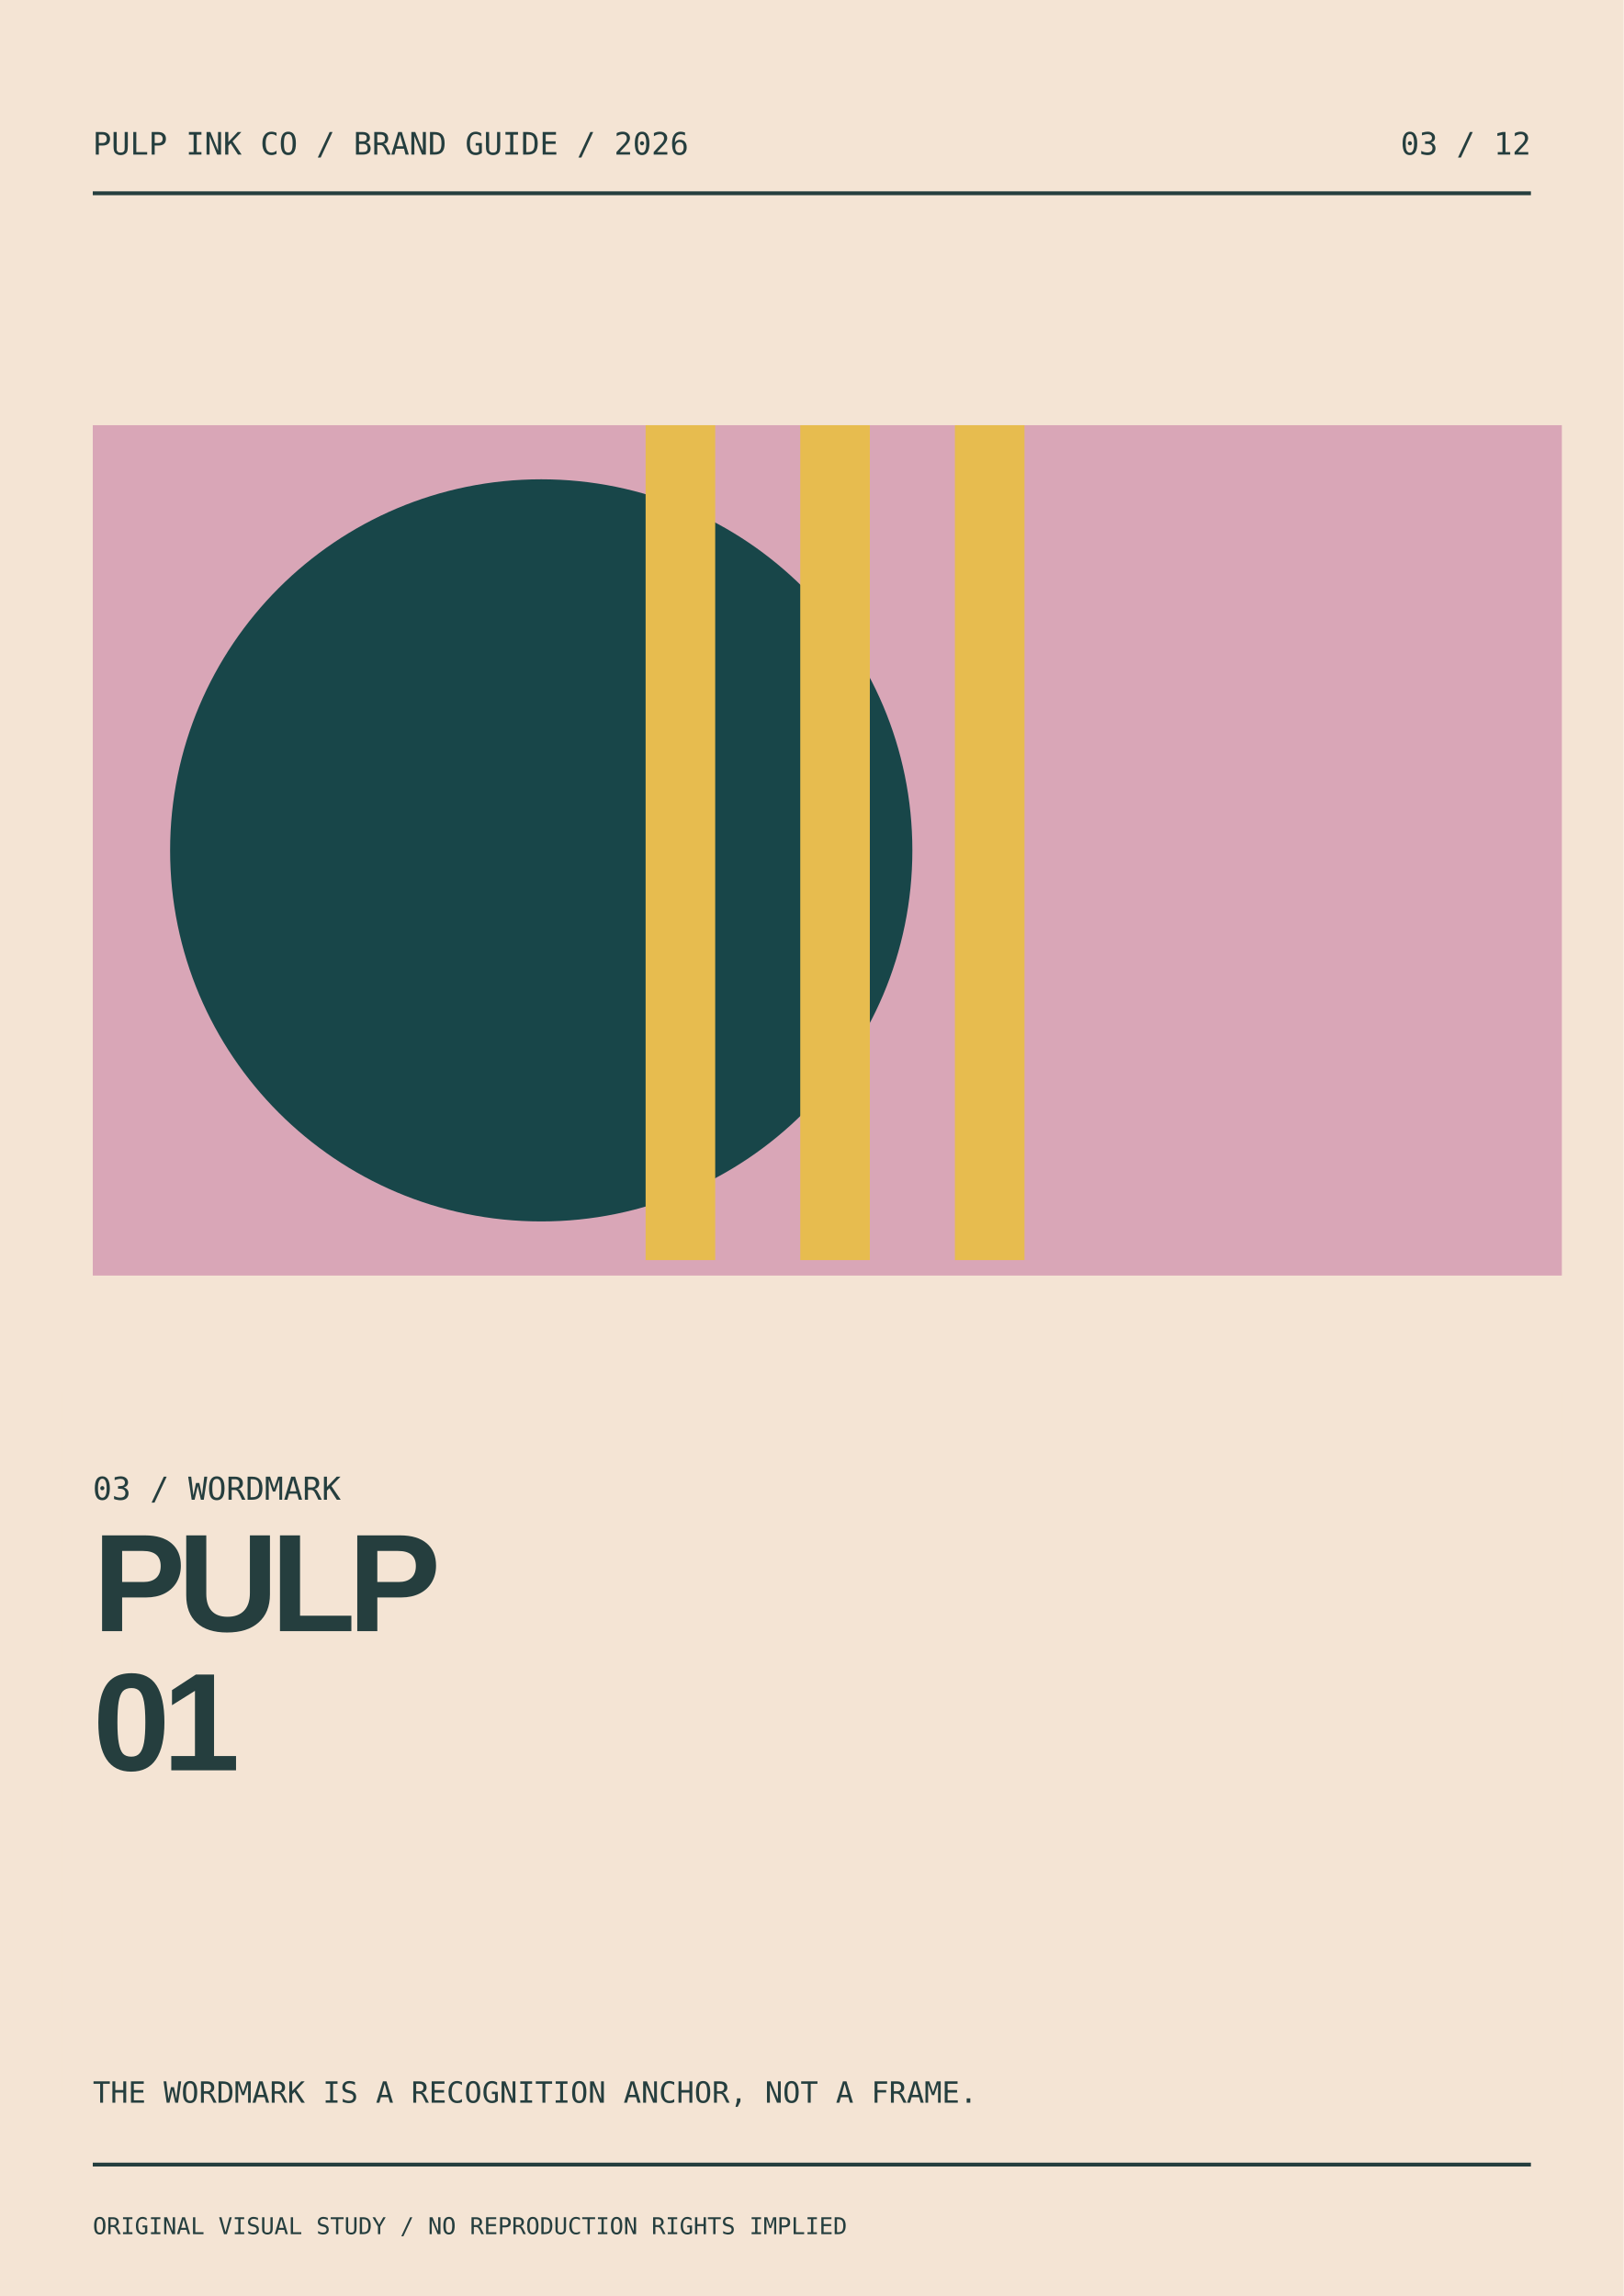
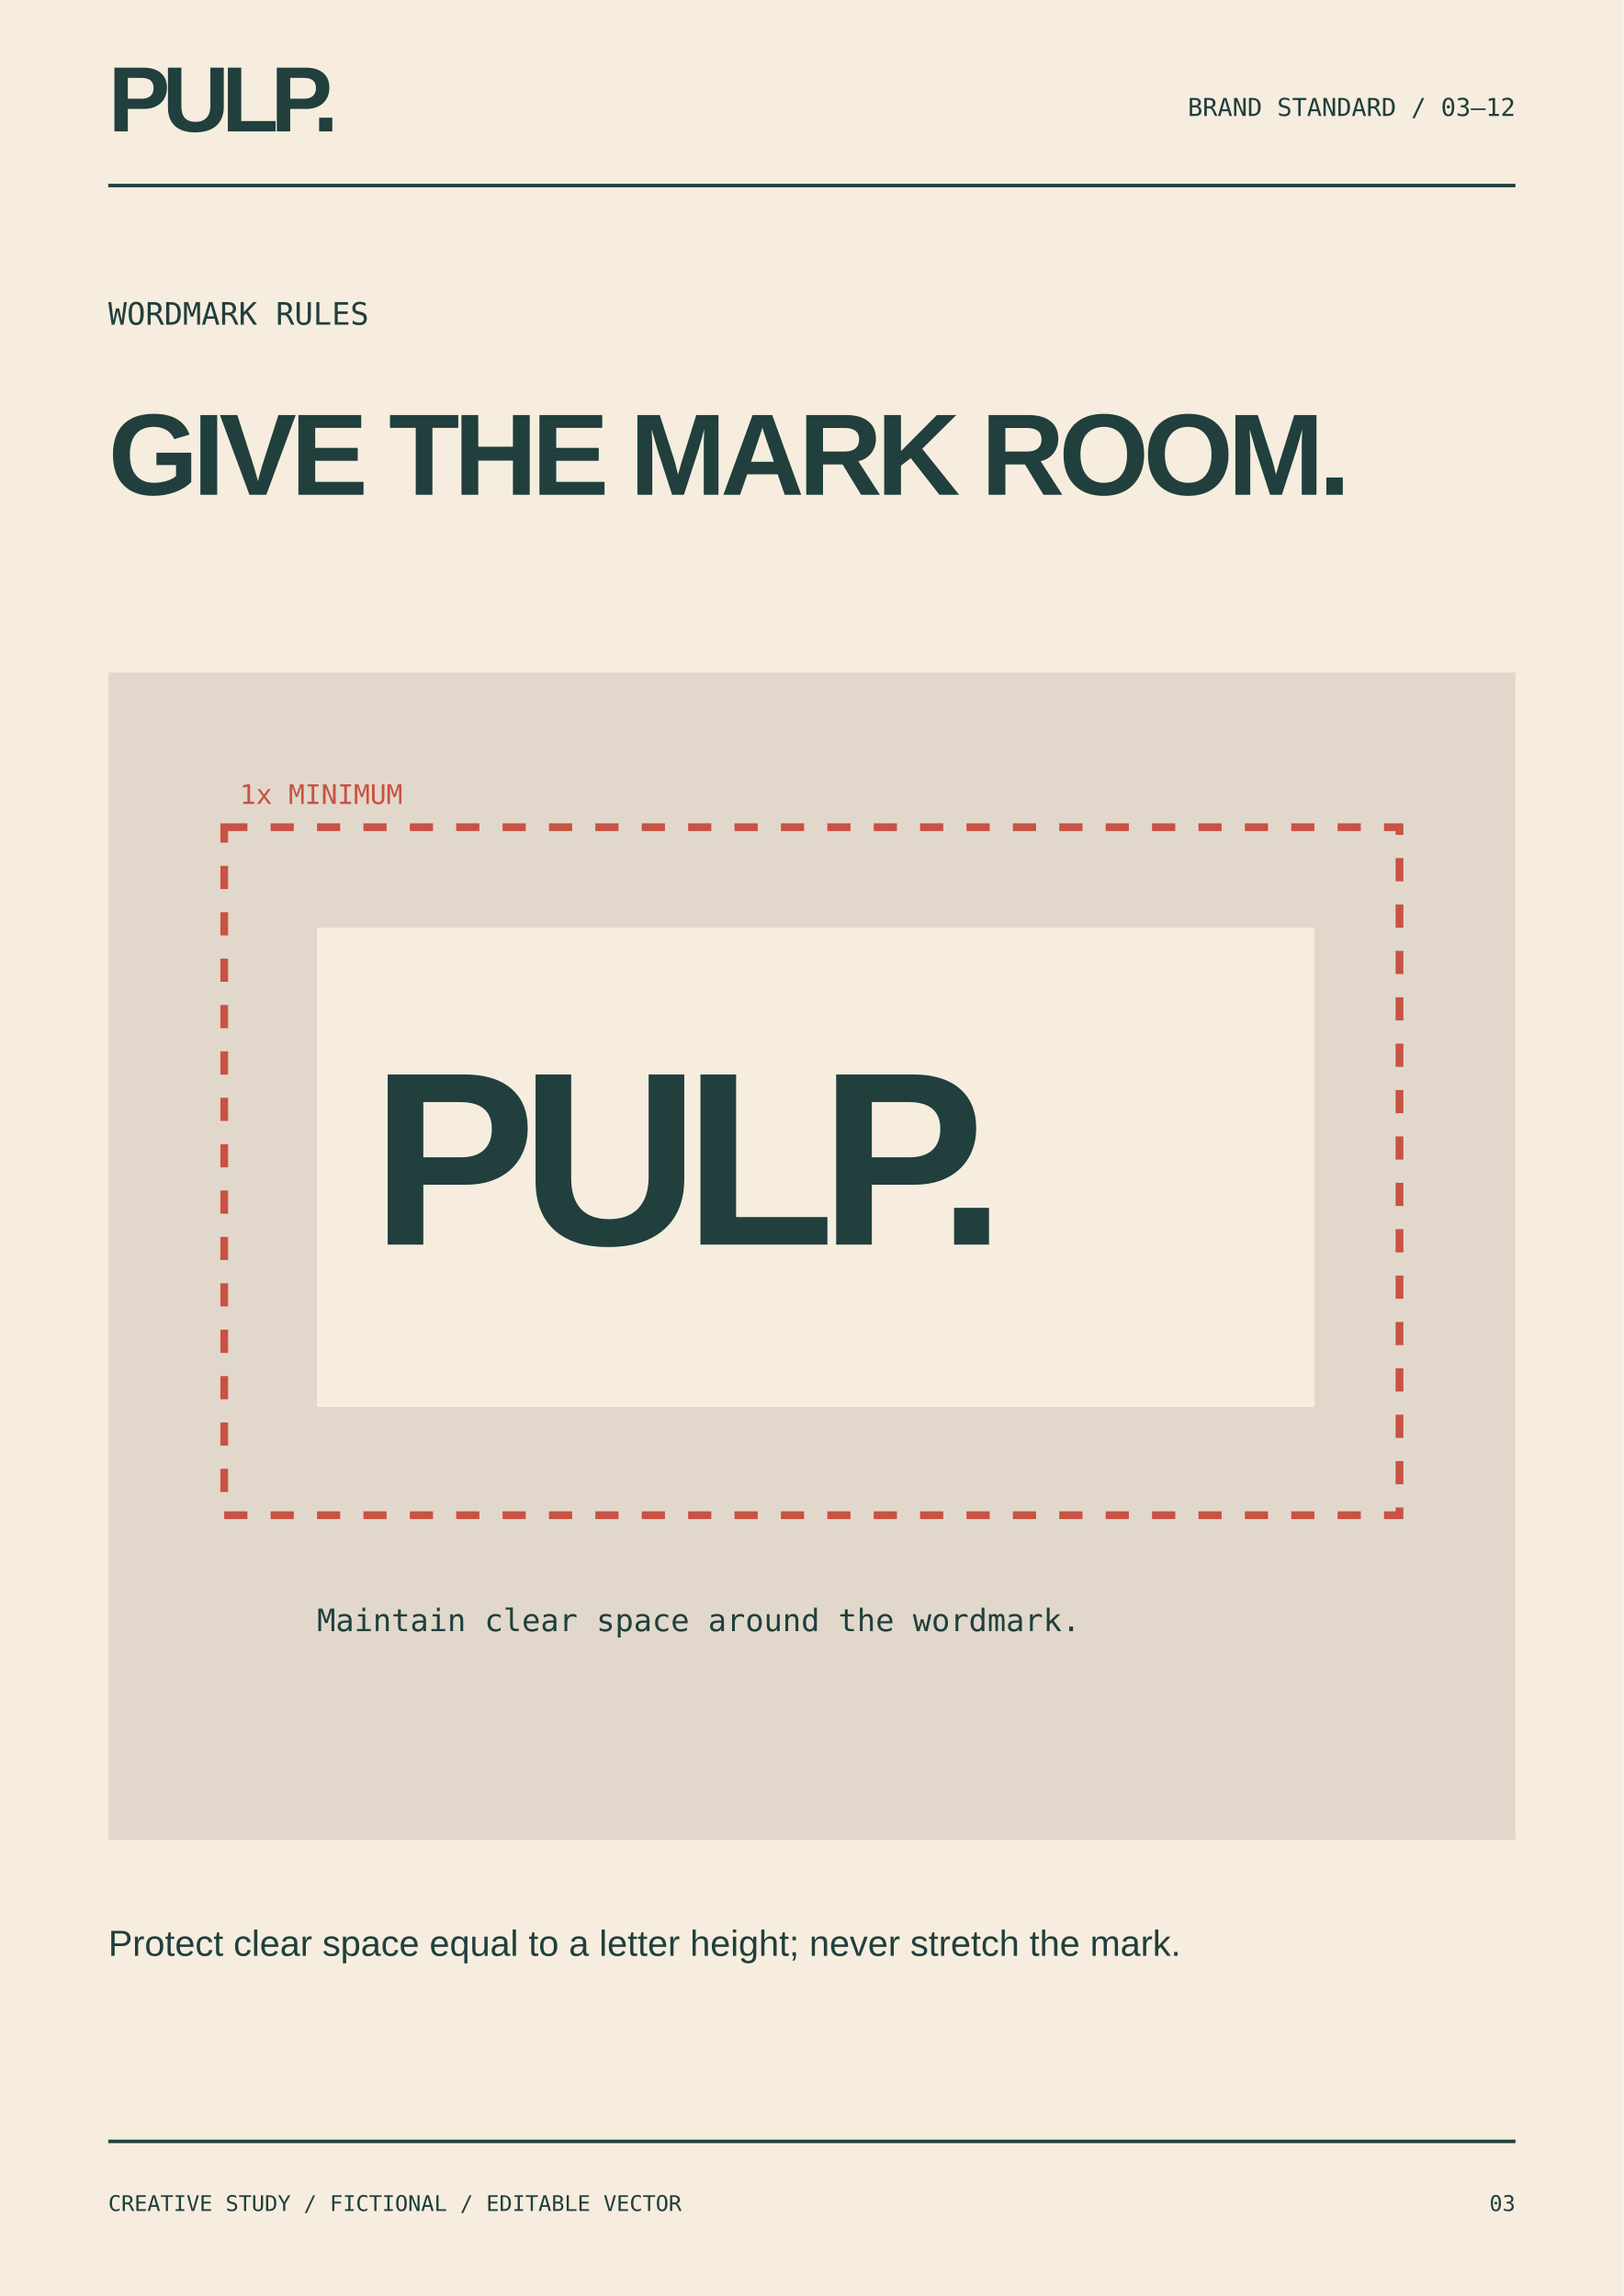
<svg xmlns="http://www.w3.org/2000/svg" width="210mm" height="297mm" viewBox="0 0 210 297" role="img">
-   <defs>
-     <pattern id="g" width="8" height="8" patternUnits="userSpaceOnUse">
-       <circle cx="2" cy="2" r="1.2" fill="#184649" opacity=".45" />
-     </pattern>
-   </defs>
-   <rect width="210" height="297" fill="#F4E4D4" />
-   <text x="12" y="20" font-family="monospace" font-size="4" fill="#253E3E">PULP INK CO / BRAND GUIDE / 2026</text>
-   <text x="198" y="20" text-anchor="end" font-family="monospace" font-size="4" fill="#253E3E">03 / 12</text>
-   <path d="M12 25H198" stroke="#253E3E" stroke-width=".5" />
-   <rect x="12" y="55" width="190" height="110" fill="#D9A6B7" />
-   <circle cx="70" cy="110" r="48" fill="#184649" />
-   <path d="M88 55V163M108 55V163M128 55V163" stroke="#E7BC4F" stroke-width="9" />
-   <rect x="8" y="180" width="194" height="91" fill="#F4E4D4" />
-   <text x="12" y="194" font-family="monospace" font-size="4.1" fill="#253E3E">03 / WORDMARK</text>
-   <text x="12" y="211" font-family="Arial Black,Arial,sans-serif" font-size="18" font-weight="900" letter-spacing="-1" fill="#253E3E">PULP</text>
-   <text x="12" y="229" font-family="Arial Black,Arial,sans-serif" font-size="18" font-weight="900" letter-spacing="-1" fill="#253E3E">01</text>
-   <text x="12" y="272" font-family="monospace" font-size="3.8" fill="#253E3E">THE WORDMARK IS A RECOGNITION ANCHOR, NOT A FRAME.</text>
-   <path d="M12 280H198" stroke="#253E3E" stroke-width=".5" />
-   <text x="12" y="289" font-family="monospace" font-size="3" fill="#253E3E">ORIGINAL VISUAL STUDY / NO REPRODUCTION RIGHTS IMPLIED</text>
+   <rect x="0" y="0" width="210" height="297" fill="#F6EDDE" />
+   <text x="14" y="17" fill="#203F3D" font-family="Arial,Helvetica,sans-serif" font-size="12" font-weight="900" letter-spacing="-1">PULP.</text>
+   <text x="196" y="15" fill="#203F3D" font-family="monospace" font-size="3.2" text-anchor="end">BRAND STANDARD / 03—12</text>
+   <path d="M14 24H196M14 277H196" stroke="#203F3D" stroke-width=".45" />
+   <text x="14" y="42" fill="#203F3D" font-family="monospace" font-size="4">WORDMARK RULES</text>
+   <text x="14" y="64" fill="#203F3D" font-family="Arial,Helvetica,sans-serif" font-size="15" font-weight="900" letter-spacing="-.75">GIVE THE MARK ROOM.</text>
+   <rect x="14" y="87" width="182" height="151" fill="#E1D8CB" />
+   <rect x="29" y="107" width="152" height="89" fill="none" stroke="#C85243" stroke-width="1" stroke-dasharray="3 3" />
+   <rect x="41" y="120" width="129" height="62" fill="#F6EDDE" />
+   <text x="48" y="161" fill="#203F3D" font-family="Arial,Helvetica,sans-serif" font-size="32" font-weight="900" letter-spacing="-2">PULP.</text>
+   <text x="31" y="104" fill="#C85243" font-family="monospace" font-size="3.5">1x MINIMUM</text>
+   <text x="41" y="211" fill="#203F3D" font-family="monospace" font-size="4">Maintain clear space around the wordmark.</text>
+   <text x="14" y="253" fill="#203F3D" font-family="Arial,Helvetica,sans-serif" font-size="4.7">Protect clear space equal to a letter height; never stretch the mark.</text>
+   <text x="14" y="286" fill="#203F3D" font-family="monospace" font-size="2.8">CREATIVE STUDY / FICTIONAL / EDITABLE VECTOR</text>
+   <text x="196" y="286" fill="#203F3D" font-family="monospace" font-size="2.8" text-anchor="end">03</text>
</svg>
